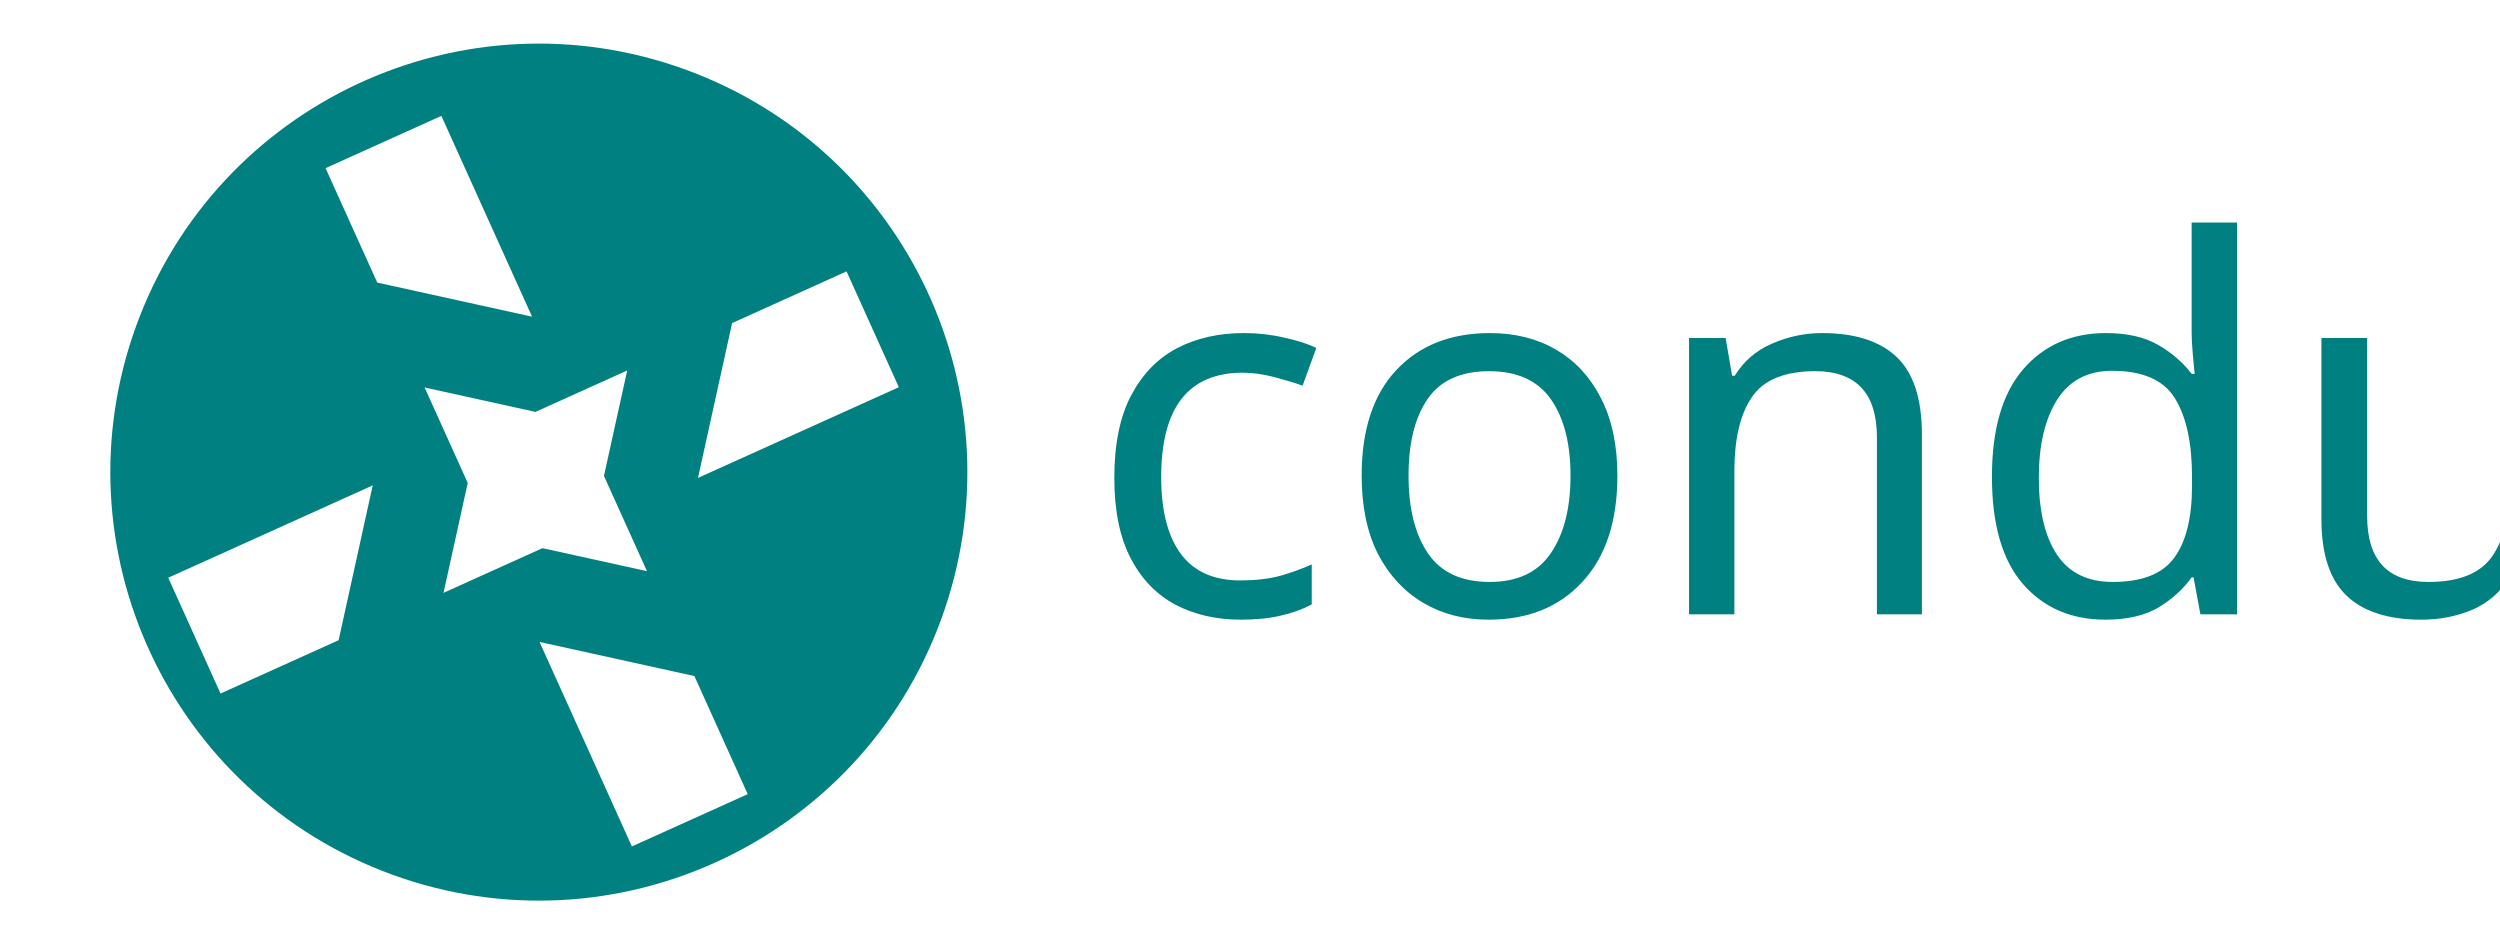
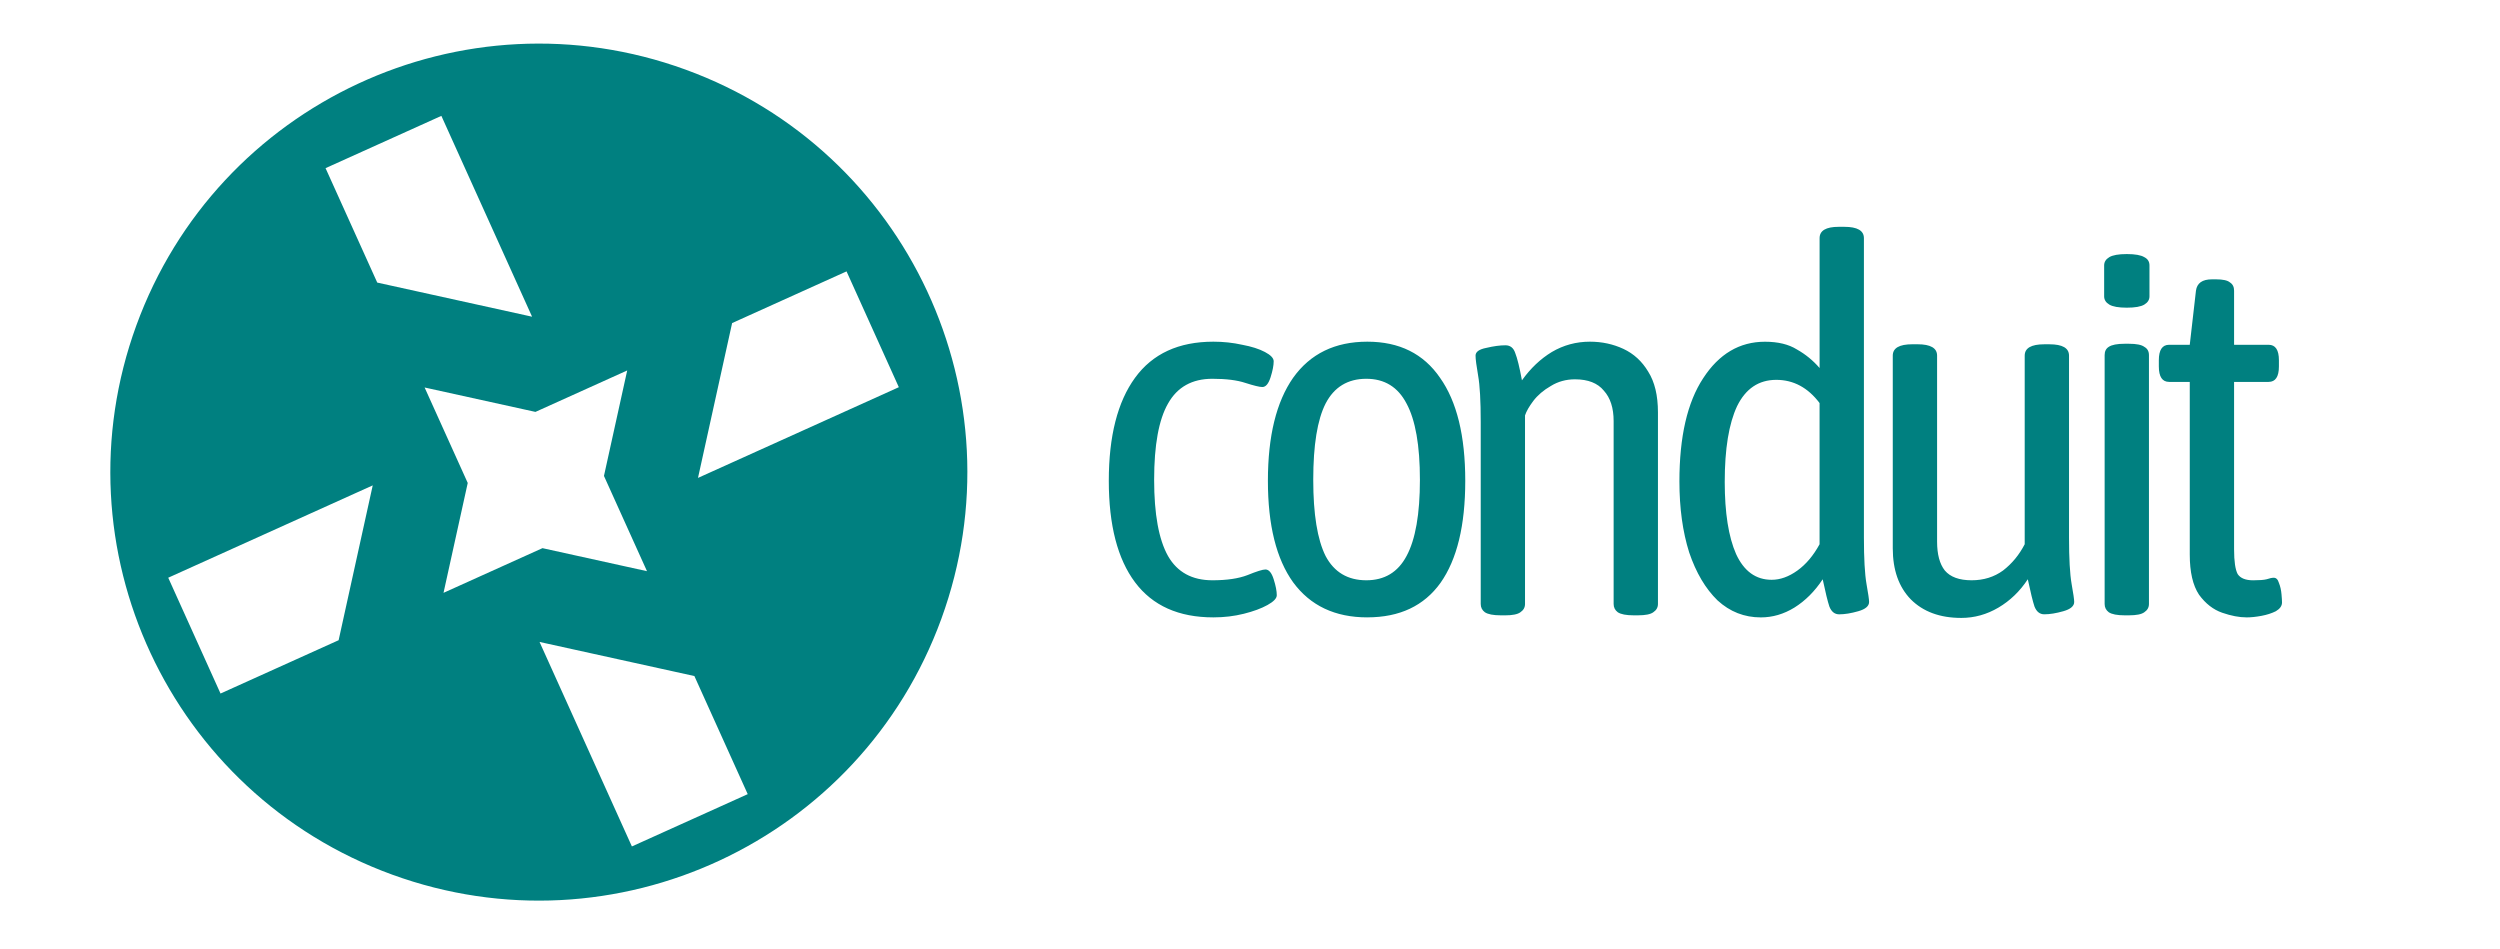
<svg xmlns="http://www.w3.org/2000/svg" width="102.494mm" height="38.87mm" viewBox="0 0 102.494 38.87" version="1.1" id="svg2712">
  <defs id="defs2709" />
  <g id="layer1" transform="translate(-43.933,-81.87992)">
    <path id="path9753" style="fill:#008080;stroke:none;stroke-width:0.875;stroke-linecap:square;stroke-linejoin:miter;stroke-miterlimit:4;stroke-dasharray:none" d="M 60.012,117.738 A 17.564,17.564 0 0 0 82.527,107.248 17.564,17.564 0 0 0 72.037,84.733 17.564,17.564 0 0 0 49.522,95.223 17.564,17.564 0 0 0 60.012,117.738 Z m 9.827,-1.156 -3.786,-8.384 6.348,1.398 2.187,4.842 z m -16.865,-6.269 -2.144,-4.748 8.384,-3.786 -1.398,6.348 z m 9.142,-4.128 0.993,-4.505 -1.768,-3.914 4.544,1.001 3.762,-1.699 -0.953,4.324 1.764,3.905 -4.285,-0.944 z m 10.433,-4.712 1.399,-6.348 4.691,-2.119 2.144,4.748 z m -13.15,-8.008 -2.119,-4.691 4.748,-2.144 3.719,8.234 z" />
-     <text xml:space="preserve" style="font-style:normal;font-weight:normal;font-size:21.127px;line-height:1.25;font-family:sans-serif;fill:#008080;fill-opacity:1;stroke:none;stroke-width:0.528" x="88.461" y="107.064" id="text3919">
-       <tspan id="tspan3917" style="font-style:normal;font-variant:normal;font-weight:normal;font-stretch:normal;font-family:'Asap Condensed';-inkscape-font-specification:'Asap Condensed, ';fill:#008080;fill-opacity:1;stroke-width:0.528" x="88.461" y="107.064" dx="0 -1.293 -1.796 -1.509 -1.796 -1.581 -1.581">conduit</tspan>
-     </text>
+     <path style="font-size:21.127px;line-height:1.25;font-family:'Asap Condensed';-inkscape-font-specification:'Asap Condensed, ';fill:#008080;stroke-width:0.528" d="m 93.679,107.191 q -2.134,0 -3.211,-1.437 -1.077,-1.437 -1.077,-4.162 0,-2.746 1.077,-4.225 1.077,-1.479 3.211,-1.479 0.613,0 1.183,0.127 0.57,0.106 0.93,0.296 0.359,0.19 0.359,0.38 0,0.254 -0.127,0.655 -0.127,0.401 -0.338,0.401 -0.169,0 -0.697,-0.169 -0.507,-0.169 -1.352,-0.169 -1.246,0 -1.817,1.014 -0.57,0.993 -0.57,3.127 0,2.113 0.57,3.127 0.57,0.993 1.817,0.993 0.887,0 1.437,-0.211 0.57,-0.232 0.739,-0.232 0.211,0 0.338,0.401 0.127,0.401 0.127,0.655 0,0.19 -0.38,0.401 -0.38,0.211 -0.972,0.359 -0.592,0.148 -1.246,0.148 z m 6.312,0 q -1.986,0 -3.042,-1.437 -1.035,-1.437 -1.035,-4.162 0,-2.746 1.035,-4.225 1.056,-1.479 3.042,-1.479 1.965,0 2.979,1.479 1.035,1.458 1.035,4.225 0,2.746 -1.014,4.183 -1.014,1.415 -3,1.415 z m -0.042,-1.521 q 1.12,0 1.648,-0.993 0.549,-1.014 0.549,-3.127 0,-2.113 -0.549,-3.127 -0.528,-1.014 -1.648,-1.014 -1.141,0 -1.669,1.014 -0.507,0.993 -0.507,3.127 0,2.113 0.507,3.127 0.528,0.993 1.669,0.993 z m 5.514,1.437 q -0.465,0 -0.655,-0.127 -0.169,-0.127 -0.169,-0.338 v -7.458 q 0,-1.31 -0.106,-1.901 -0.106,-0.613 -0.106,-0.824 0,-0.232 0.444,-0.317 0.444,-0.106 0.782,-0.106 0.296,0 0.401,0.317 0.127,0.317 0.275,1.12 0.528,-0.739 1.225,-1.162 0.718,-0.423 1.563,-0.423 0.739,0 1.373,0.296 0.634,0.296 1.014,0.93 0.401,0.634 0.401,1.669 v 7.859 q 0,0.211 -0.19,0.338 -0.169,0.127 -0.634,0.127 h -0.169 q -0.465,0 -0.655,-0.127 -0.169,-0.127 -0.169,-0.338 v -7.5 q 0,-0.803 -0.401,-1.246 -0.38,-0.465 -1.183,-0.465 -0.549,0 -0.993,0.275 -0.444,0.254 -0.718,0.613 -0.254,0.338 -0.338,0.592 v 7.732 q 0,0.211 -0.19,0.338 -0.169,0.127 -0.634,0.127 z m 10.66,0.085 q -1.014,0 -1.775,-0.697 -0.739,-0.718 -1.162,-1.965 -0.401,-1.268 -0.401,-2.915 0,-2.746 0.972,-4.225 0.972,-1.5 2.535,-1.5 0.803,0 1.31,0.317 0.528,0.296 0.93,0.761 v -5.324 q 0,-0.465 0.782,-0.465 h 0.232 q 0.803,0 0.803,0.465 v 12.275 q 0,1.289 0.106,1.901 0.106,0.592 0.106,0.739 0,0.254 -0.444,0.38 -0.444,0.127 -0.782,0.127 -0.275,0 -0.401,-0.317 -0.106,-0.317 -0.275,-1.12 -0.486,0.739 -1.162,1.162 -0.655,0.401 -1.373,0.401 z m 0.444,-1.542 q 0.528,0 1.056,-0.38 0.528,-0.38 0.908,-1.077 v -5.789 q -0.718,-0.951 -1.775,-0.951 -1.077,0 -1.606,1.077 -0.507,1.077 -0.507,3.106 0,1.901 0.465,2.958 0.486,1.056 1.458,1.056 z m 7.774,1.563 q -1.31,0 -2.07,-0.761 -0.739,-0.761 -0.739,-2.092 v -7.901 q 0,-0.465 0.803,-0.465 h 0.211 q 0.803,0 0.803,0.465 v 7.627 q 0,0.782 0.317,1.183 0.338,0.401 1.099,0.401 0.739,0 1.289,-0.401 0.549,-0.423 0.887,-1.077 v -7.732 q 0,-0.465 0.803,-0.465 h 0.211 q 0.803,0 0.803,0.465 v 7.458 q 0,1.289 0.106,1.901 0.106,0.592 0.106,0.739 0,0.254 -0.444,0.38 -0.444,0.127 -0.782,0.127 -0.275,0 -0.401,-0.317 -0.106,-0.317 -0.275,-1.12 -0.486,0.739 -1.204,1.162 -0.718,0.423 -1.521,0.423 z m 6.701,-0.106 q -0.465,0 -0.655,-0.127 -0.169,-0.127 -0.169,-0.338 V 96.438 q 0,-0.232 0.169,-0.338 0.19,-0.127 0.655,-0.127 h 0.169 q 0.465,0 0.634,0.127 0.19,0.106 0.19,0.338 v 10.204 q 0,0.211 -0.19,0.338 -0.169,0.127 -0.634,0.127 z m 0.085,-12.613 q -0.507,0 -0.718,-0.127 -0.211,-0.127 -0.211,-0.338 v -1.268 q 0,-0.211 0.211,-0.338 0.211,-0.127 0.718,-0.127 0.507,0 0.718,0.127 0.211,0.106 0.211,0.338 v 1.268 q 0,0.211 -0.211,0.338 -0.211,0.127 -0.718,0.127 z m 4.905,12.697 q -0.444,0 -0.993,-0.19 -0.549,-0.19 -0.951,-0.739 -0.38,-0.57 -0.38,-1.648 v -7.077 h -0.845 q -0.423,0 -0.423,-0.634 v -0.254 q 0,-0.634 0.423,-0.634 h 0.845 l 0.254,-2.218 q 0.063,-0.465 0.655,-0.465 h 0.169 q 0.423,0 0.57,0.127 0.169,0.106 0.169,0.338 v 2.218 h 1.415 q 0.423,0 0.423,0.634 v 0.254 q 0,0.634 -0.423,0.634 h -1.415 v 6.866 q 0,0.739 0.148,1.014 0.169,0.254 0.634,0.254 0.38,0 0.549,-0.042 0.19,-0.063 0.296,-0.063 0.148,0 0.211,0.211 0.085,0.211 0.106,0.465 0.021,0.232 0.021,0.338 0,0.211 -0.254,0.359 -0.254,0.127 -0.592,0.19 -0.338,0.063 -0.613,0.063 z" id="text3919" aria-label="conduit" />
  </g>
</svg>
